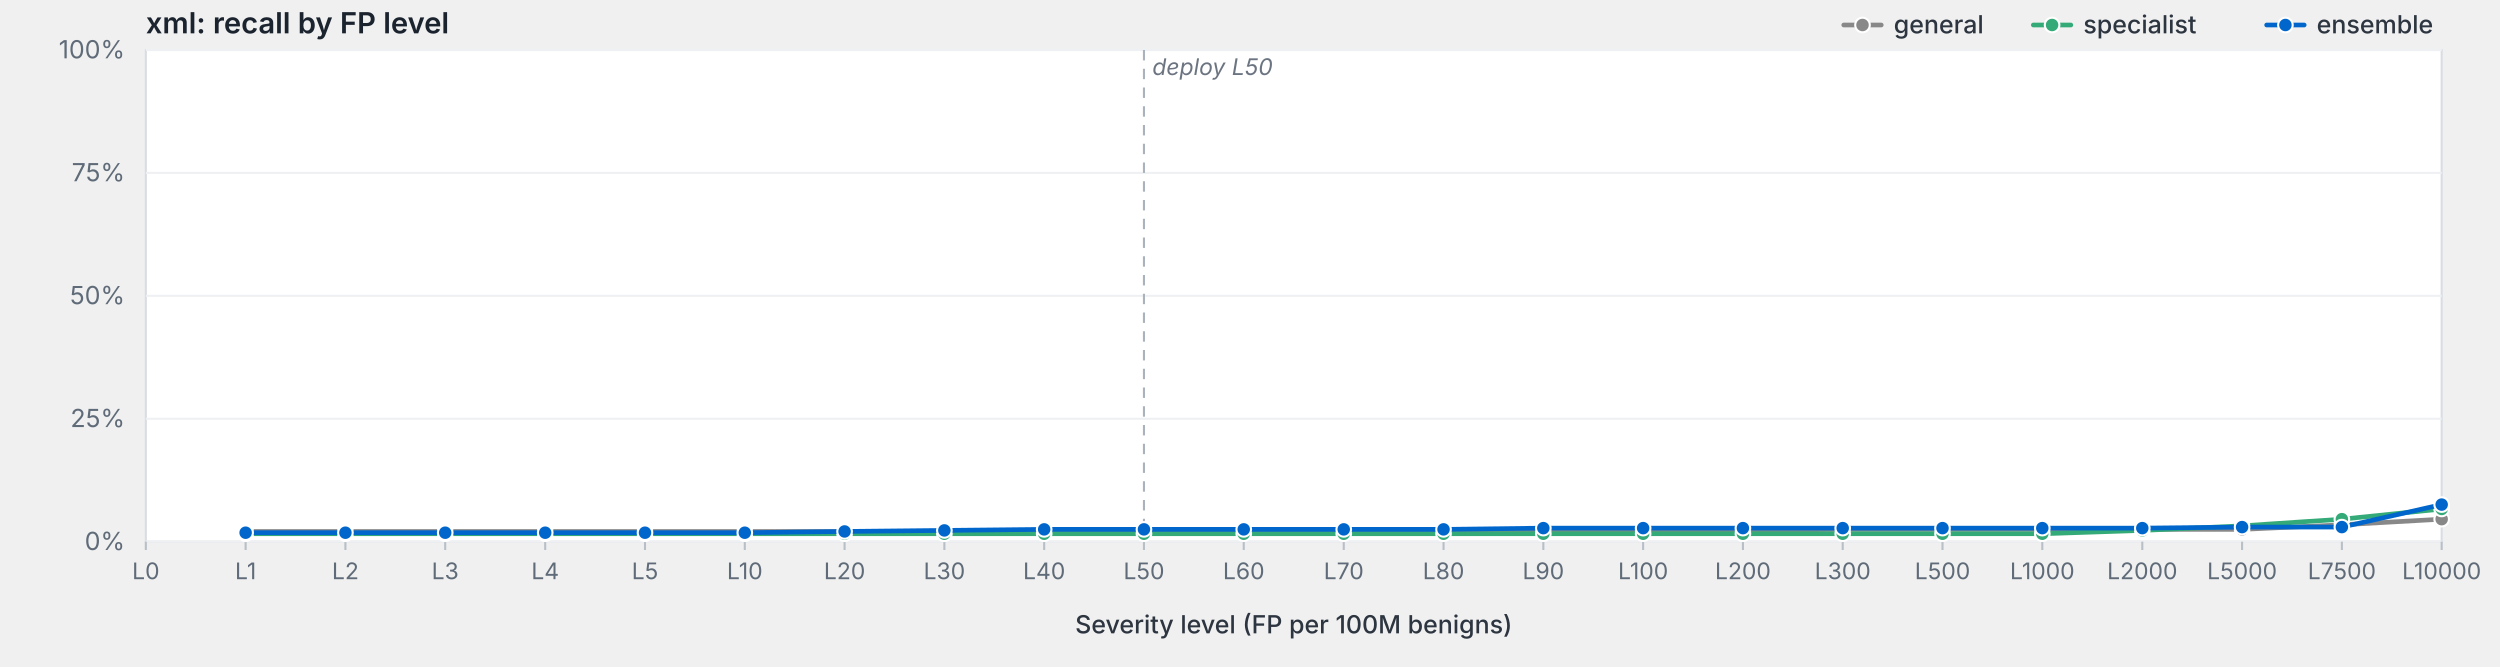
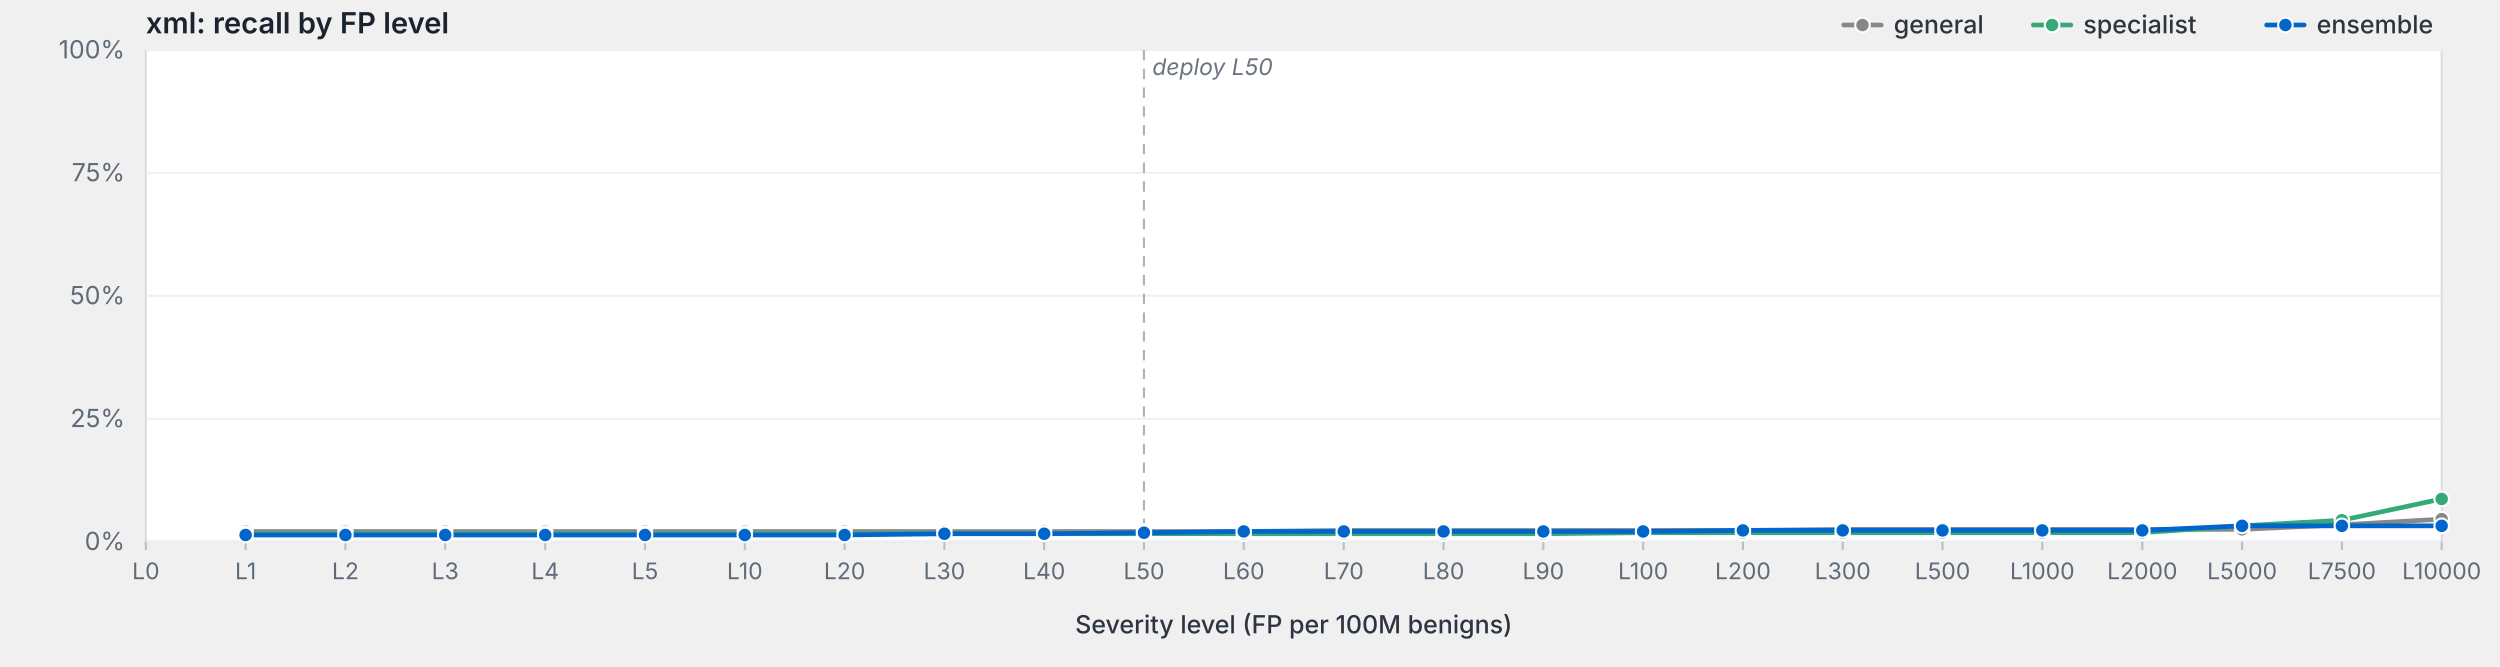
<svg xmlns="http://www.w3.org/2000/svg" viewBox="0 0 1200 320" width="1200" height="320" preserveAspectRatio="xMidYMid meet" role="img" aria-label="xml: recall by FP level">
  <style>svg { background: #fdfdfd; }.frame { fill: #fff; stroke: #d8dde3; stroke-width: 1; }.grid { stroke: #eef0f3; stroke-width: 1; }.tick { stroke: #b8bfc7; stroke-width: 1; }.axis-label { fill: #5f6b78; font-family: -apple-system, BlinkMacSystemFont, "Segoe UI", system-ui, sans-serif; font-size: 12px; }.x-label { fill: #5f6b78; font-family: -apple-system, BlinkMacSystemFont, "Segoe UI", system-ui, sans-serif; font-size: 11px; }.axis-title { fill: #2d3540; font-family: -apple-system, BlinkMacSystemFont, "Segoe UI", system-ui, sans-serif; font-size: 12px; font-weight: 500; }.title { fill: #1a232e; font-family: -apple-system, BlinkMacSystemFont, "Segoe UI", system-ui, sans-serif; font-size: 14px; font-weight: 600; }.deploy-marker { stroke: #aab2bd; stroke-width: 1; stroke-dasharray: 5,4; }.deploy-label { fill: #6b7480; font-family: -apple-system, BlinkMacSystemFont, "Segoe UI", system-ui, sans-serif; font-size: 11px; font-style: italic; }.curve { fill: none; stroke-width: 2.25; stroke-linejoin: round; stroke-linecap: round; }.marker { stroke: #fff; stroke-width: 1; }.legend-text { fill: #2d3540; font-family: -apple-system, BlinkMacSystemFont, "Segoe UI", system-ui, sans-serif; font-size: 12px; font-weight: 500; }</style>
  <text class="title" x="70" y="16">xml: recall by FP level</text>
  <rect class="frame" x="70" y="24" width="1102" height="236" />
  <line class="grid" x1="70" y1="260.0" x2="1172" y2="260.0" />
  <text class="axis-label" x="60" y="264.0" text-anchor="end">0%</text>
  <line class="grid" x1="70" y1="201.0" x2="1172" y2="201.0" />
  <text class="axis-label" x="60" y="205.0" text-anchor="end">25%</text>
  <line class="grid" x1="70" y1="142.0" x2="1172" y2="142.0" />
  <text class="axis-label" x="60" y="146.0" text-anchor="end">50%</text>
  <line class="grid" x1="70" y1="83.0" x2="1172" y2="83.0" />
  <text class="axis-label" x="60" y="87.0" text-anchor="end">75%</text>
  <line class="grid" x1="70" y1="24.0" x2="1172" y2="24.0" />
  <text class="axis-label" x="60" y="28.0" text-anchor="end">100%</text>
  <line class="deploy-marker" x1="549.1" y1="24" x2="549.1" y2="260" />
  <text class="deploy-label" x="553.1" y="36" text-anchor="start">deploy L50</text>
  <line class="tick" x1="70.0" y1="260" x2="70.0" y2="264" />
  <text class="x-label" x="70.0" y="278" text-anchor="middle">L0</text>
  <line class="tick" x1="117.9" y1="260" x2="117.9" y2="264" />
  <text class="x-label" x="117.9" y="278" text-anchor="middle">L1</text>
  <line class="tick" x1="165.8" y1="260" x2="165.8" y2="264" />
  <text class="x-label" x="165.8" y="278" text-anchor="middle">L2</text>
  <line class="tick" x1="213.7" y1="260" x2="213.7" y2="264" />
  <text class="x-label" x="213.7" y="278" text-anchor="middle">L3</text>
  <line class="tick" x1="261.7" y1="260" x2="261.7" y2="264" />
  <text class="x-label" x="261.7" y="278" text-anchor="middle">L4</text>
  <line class="tick" x1="309.6" y1="260" x2="309.6" y2="264" />
  <text class="x-label" x="309.6" y="278" text-anchor="middle">L5</text>
  <line class="tick" x1="357.5" y1="260" x2="357.5" y2="264" />
  <text class="x-label" x="357.5" y="278" text-anchor="middle">L10</text>
  <line class="tick" x1="405.4" y1="260" x2="405.4" y2="264" />
  <text class="x-label" x="405.4" y="278" text-anchor="middle">L20</text>
  <line class="tick" x1="453.3" y1="260" x2="453.3" y2="264" />
  <text class="x-label" x="453.3" y="278" text-anchor="middle">L30</text>
  <line class="tick" x1="501.2" y1="260" x2="501.2" y2="264" />
  <text class="x-label" x="501.2" y="278" text-anchor="middle">L40</text>
  <line class="tick" x1="549.1" y1="260" x2="549.1" y2="264" />
  <text class="x-label" x="549.1" y="278" text-anchor="middle">L50</text>
  <line class="tick" x1="597.0" y1="260" x2="597.0" y2="264" />
  <text class="x-label" x="597.0" y="278" text-anchor="middle">L60</text>
  <line class="tick" x1="645.0" y1="260" x2="645.0" y2="264" />
  <text class="x-label" x="645.0" y="278" text-anchor="middle">L70</text>
  <line class="tick" x1="692.9" y1="260" x2="692.9" y2="264" />
  <text class="x-label" x="692.9" y="278" text-anchor="middle">L80</text>
  <line class="tick" x1="740.8" y1="260" x2="740.8" y2="264" />
  <text class="x-label" x="740.8" y="278" text-anchor="middle">L90</text>
  <line class="tick" x1="788.7" y1="260" x2="788.7" y2="264" />
  <text class="x-label" x="788.7" y="278" text-anchor="middle">L100</text>
  <line class="tick" x1="836.6" y1="260" x2="836.6" y2="264" />
  <text class="x-label" x="836.6" y="278" text-anchor="middle">L200</text>
  <line class="tick" x1="884.5" y1="260" x2="884.5" y2="264" />
  <text class="x-label" x="884.5" y="278" text-anchor="middle">L300</text>
  <line class="tick" x1="932.4" y1="260" x2="932.4" y2="264" />
  <text class="x-label" x="932.4" y="278" text-anchor="middle">L500</text>
  <line class="tick" x1="980.3" y1="260" x2="980.3" y2="264" />
  <text class="x-label" x="980.3" y="278" text-anchor="middle">L1000</text>
  <line class="tick" x1="1028.3" y1="260" x2="1028.3" y2="264" />
  <text class="x-label" x="1028.3" y="278" text-anchor="middle">L2000</text>
  <line class="tick" x1="1076.2" y1="260" x2="1076.2" y2="264" />
  <text class="x-label" x="1076.2" y="278" text-anchor="middle">L5000</text>
  <line class="tick" x1="1124.1" y1="260" x2="1124.1" y2="264" />
  <text class="x-label" x="1124.1" y="278" text-anchor="middle">L7500</text>
  <line class="tick" x1="1172.0" y1="260" x2="1172.0" y2="264" />
  <text class="x-label" x="1172.0" y="278" text-anchor="middle">L10000</text>
  <text class="axis-title" x="621.0" y="304" text-anchor="middle">Severity level (FP per 100M benigns)</text>
  <path class="curve" d="M117.9,255.1 L165.8,255.1 L213.7,255.1 L261.7,255.1 L309.6,255.1 L357.5,255.1 L405.4,255.1 L453.3,255.1 L501.2,255.1 L549.1,255.1 L597.0,255.1 L645.0,254.6 L692.9,254.6 L740.8,254.6 L788.7,254.6 L836.6,254.6 L884.5,254.1 L932.4,254.1 L980.3,254.1 L1028.3,254.1 L1076.2,254.1 L1124.1,251.9 L1172.0,249.2" stroke="#888" />
  <circle class="marker" cx="117.9" cy="255.1" r="3.5" fill="#888" />
  <circle class="marker" cx="165.8" cy="255.1" r="3.5" fill="#888" />
  <circle class="marker" cx="213.7" cy="255.1" r="3.5" fill="#888" />
  <circle class="marker" cx="261.7" cy="255.1" r="3.5" fill="#888" />
  <circle class="marker" cx="309.6" cy="255.1" r="3.5" fill="#888" />
  <circle class="marker" cx="357.5" cy="255.1" r="3.5" fill="#888" />
  <circle class="marker" cx="405.4" cy="255.1" r="3.5" fill="#888" />
  <circle class="marker" cx="453.3" cy="255.1" r="3.5" fill="#888" />
  <circle class="marker" cx="501.2" cy="255.1" r="3.5" fill="#888" />
  <circle class="marker" cx="549.1" cy="255.1" r="3.5" fill="#888" />
  <circle class="marker" cx="597.0" cy="255.1" r="3.5" fill="#888" />
  <circle class="marker" cx="645.0" cy="254.6" r="3.5" fill="#888" />
  <circle class="marker" cx="692.9" cy="254.6" r="3.5" fill="#888" />
  <circle class="marker" cx="740.8" cy="254.6" r="3.5" fill="#888" />
  <circle class="marker" cx="788.7" cy="254.6" r="3.5" fill="#888" />
  <circle class="marker" cx="836.6" cy="254.6" r="3.5" fill="#888" />
  <circle class="marker" cx="884.5" cy="254.1" r="3.5" fill="#888" />
  <circle class="marker" cx="932.4" cy="254.1" r="3.5" fill="#888" />
  <circle class="marker" cx="980.3" cy="254.1" r="3.5" fill="#888" />
  <circle class="marker" cx="1028.3" cy="254.1" r="3.5" fill="#888" />
  <circle class="marker" cx="1076.2" cy="254.1" r="3.5" fill="#888" />
  <circle class="marker" cx="1124.1" cy="251.9" r="3.5" fill="#888" />
  <circle class="marker" cx="1172.0" cy="249.2" r="3.5" fill="#888" />
-   <path class="curve" d="M117.9,256.2 L165.8,256.2 L213.7,256.2 L261.7,256.2 L309.6,256.2 L357.5,256.2 L405.4,256.2 L453.3,256.2 L501.2,256.2 L549.1,256.2 L597.0,256.2 L645.0,256.2 L692.9,256.2 L740.8,256.2 L788.7,256.2 L836.6,256.2 L884.5,256.2 L932.4,256.2 L980.3,256.2 L1028.3,254.6 L1076.2,252.4 L1124.1,249.2 L1172.0,244.3" stroke="#3a7" />
+   <path class="curve" d="M117.9,256.2 L165.8,256.2 L213.7,256.2 L261.7,256.2 L309.6,256.2 L357.5,256.2 L405.4,256.2 L453.3,256.2 L501.2,256.2 L549.1,256.2 L597.0,256.2 L645.0,256.2 L692.9,256.2 L740.8,256.2 L788.7,255.7 L836.6,255.7 L884.5,255.7 L932.4,255.7 L980.3,255.7 L1028.3,255.7 L1076.2,252.4 L1124.1,249.7 L1172.0,239.5" stroke="#3a7" />
  <circle class="marker" cx="117.9" cy="256.2" r="3.5" fill="#3a7" />
  <circle class="marker" cx="165.8" cy="256.2" r="3.5" fill="#3a7" />
  <circle class="marker" cx="213.7" cy="256.2" r="3.5" fill="#3a7" />
  <circle class="marker" cx="261.7" cy="256.2" r="3.5" fill="#3a7" />
  <circle class="marker" cx="309.6" cy="256.2" r="3.5" fill="#3a7" />
  <circle class="marker" cx="357.5" cy="256.2" r="3.5" fill="#3a7" />
  <circle class="marker" cx="405.4" cy="256.2" r="3.5" fill="#3a7" />
  <circle class="marker" cx="453.3" cy="256.2" r="3.5" fill="#3a7" />
  <circle class="marker" cx="501.2" cy="256.2" r="3.5" fill="#3a7" />
  <circle class="marker" cx="549.1" cy="256.2" r="3.5" fill="#3a7" />
  <circle class="marker" cx="597.0" cy="256.2" r="3.5" fill="#3a7" />
  <circle class="marker" cx="645.0" cy="256.2" r="3.5" fill="#3a7" />
  <circle class="marker" cx="692.9" cy="256.2" r="3.5" fill="#3a7" />
  <circle class="marker" cx="740.8" cy="256.2" r="3.5" fill="#3a7" />
-   <circle class="marker" cx="788.7" cy="256.2" r="3.5" fill="#3a7" />
-   <circle class="marker" cx="836.6" cy="256.2" r="3.5" fill="#3a7" />
-   <circle class="marker" cx="884.5" cy="256.2" r="3.5" fill="#3a7" />
-   <circle class="marker" cx="932.4" cy="256.2" r="3.5" fill="#3a7" />
-   <circle class="marker" cx="980.3" cy="256.2" r="3.5" fill="#3a7" />
-   <circle class="marker" cx="1028.3" cy="254.6" r="3.5" fill="#3a7" />
+   <circle class="marker" cx="788.7" cy="255.7" r="3.5" fill="#3a7" />
+   <circle class="marker" cx="836.6" cy="255.7" r="3.5" fill="#3a7" />
+   <circle class="marker" cx="884.5" cy="255.7" r="3.5" fill="#3a7" />
+   <circle class="marker" cx="932.4" cy="255.7" r="3.5" fill="#3a7" />
+   <circle class="marker" cx="980.3" cy="255.7" r="3.5" fill="#3a7" />
+   <circle class="marker" cx="1028.3" cy="255.7" r="3.5" fill="#3a7" />
  <circle class="marker" cx="1076.2" cy="252.4" r="3.5" fill="#3a7" />
-   <circle class="marker" cx="1124.1" cy="249.2" r="3.5" fill="#3a7" />
-   <circle class="marker" cx="1172.0" cy="244.3" r="3.5" fill="#3a7" />
-   <path class="curve" d="M117.9,255.7 L165.8,255.7 L213.7,255.7 L261.7,255.7 L309.6,255.7 L357.5,255.7 L405.4,255.1 L453.3,254.6 L501.2,254.1 L549.1,254.1 L597.0,254.1 L645.0,254.1 L692.9,254.1 L740.8,253.5 L788.7,253.5 L836.6,253.5 L884.5,253.5 L932.4,253.5 L980.3,253.5 L1028.3,253.5 L1076.2,253.0 L1124.1,253.0 L1172.0,242.2" stroke="#06c" />
-   <circle class="marker" cx="117.9" cy="255.7" r="3.5" fill="#06c" />
-   <circle class="marker" cx="165.8" cy="255.7" r="3.5" fill="#06c" />
-   <circle class="marker" cx="213.7" cy="255.7" r="3.5" fill="#06c" />
-   <circle class="marker" cx="261.7" cy="255.7" r="3.5" fill="#06c" />
-   <circle class="marker" cx="309.6" cy="255.7" r="3.5" fill="#06c" />
-   <circle class="marker" cx="357.5" cy="255.7" r="3.5" fill="#06c" />
-   <circle class="marker" cx="405.4" cy="255.1" r="3.5" fill="#06c" />
-   <circle class="marker" cx="453.3" cy="254.6" r="3.5" fill="#06c" />
-   <circle class="marker" cx="501.2" cy="254.1" r="3.5" fill="#06c" />
-   <circle class="marker" cx="549.1" cy="254.1" r="3.5" fill="#06c" />
-   <circle class="marker" cx="597.0" cy="254.1" r="3.5" fill="#06c" />
-   <circle class="marker" cx="645.0" cy="254.1" r="3.5" fill="#06c" />
-   <circle class="marker" cx="692.9" cy="254.1" r="3.5" fill="#06c" />
-   <circle class="marker" cx="740.8" cy="253.5" r="3.5" fill="#06c" />
-   <circle class="marker" cx="788.7" cy="253.5" r="3.5" fill="#06c" />
-   <circle class="marker" cx="836.6" cy="253.5" r="3.5" fill="#06c" />
-   <circle class="marker" cx="884.5" cy="253.5" r="3.5" fill="#06c" />
-   <circle class="marker" cx="932.4" cy="253.5" r="3.5" fill="#06c" />
-   <circle class="marker" cx="980.3" cy="253.5" r="3.5" fill="#06c" />
-   <circle class="marker" cx="1028.3" cy="253.5" r="3.5" fill="#06c" />
-   <circle class="marker" cx="1076.2" cy="253.0" r="3.5" fill="#06c" />
-   <circle class="marker" cx="1124.1" cy="253.0" r="3.5" fill="#06c" />
-   <circle class="marker" cx="1172.0" cy="242.2" r="3.5" fill="#06c" />
+   <circle class="marker" cx="1124.1" cy="249.7" r="3.5" fill="#3a7" />
+   <circle class="marker" cx="1172.0" cy="239.5" r="3.5" fill="#3a7" />
+   <path class="curve" d="M117.9,256.8 L165.8,256.8 L213.7,256.8 L261.7,256.8 L309.6,256.8 L357.5,256.8 L405.4,256.8 L453.3,256.2 L501.2,256.2 L549.1,255.7 L597.0,255.1 L645.0,255.1 L692.9,255.1 L740.8,255.1 L788.7,255.1 L836.6,254.6 L884.5,254.6 L932.4,254.6 L980.3,254.6 L1028.3,254.6 L1076.2,252.4 L1124.1,252.4 L1172.0,252.4" stroke="#06c" />
+   <circle class="marker" cx="117.9" cy="256.8" r="3.5" fill="#06c" />
+   <circle class="marker" cx="165.8" cy="256.8" r="3.5" fill="#06c" />
+   <circle class="marker" cx="213.7" cy="256.8" r="3.5" fill="#06c" />
+   <circle class="marker" cx="261.7" cy="256.8" r="3.5" fill="#06c" />
+   <circle class="marker" cx="309.6" cy="256.8" r="3.5" fill="#06c" />
+   <circle class="marker" cx="357.5" cy="256.8" r="3.5" fill="#06c" />
+   <circle class="marker" cx="405.4" cy="256.8" r="3.5" fill="#06c" />
+   <circle class="marker" cx="453.3" cy="256.2" r="3.5" fill="#06c" />
+   <circle class="marker" cx="501.2" cy="256.2" r="3.5" fill="#06c" />
+   <circle class="marker" cx="549.1" cy="255.7" r="3.5" fill="#06c" />
+   <circle class="marker" cx="597.0" cy="255.1" r="3.5" fill="#06c" />
+   <circle class="marker" cx="645.0" cy="255.1" r="3.5" fill="#06c" />
+   <circle class="marker" cx="692.9" cy="255.1" r="3.5" fill="#06c" />
+   <circle class="marker" cx="740.8" cy="255.1" r="3.5" fill="#06c" />
+   <circle class="marker" cx="788.7" cy="255.1" r="3.5" fill="#06c" />
+   <circle class="marker" cx="836.6" cy="254.6" r="3.5" fill="#06c" />
+   <circle class="marker" cx="884.5" cy="254.6" r="3.5" fill="#06c" />
+   <circle class="marker" cx="932.4" cy="254.6" r="3.5" fill="#06c" />
+   <circle class="marker" cx="980.3" cy="254.6" r="3.5" fill="#06c" />
+   <circle class="marker" cx="1028.3" cy="254.6" r="3.5" fill="#06c" />
+   <circle class="marker" cx="1076.2" cy="252.4" r="3.5" fill="#06c" />
+   <circle class="marker" cx="1124.1" cy="252.4" r="3.5" fill="#06c" />
+   <circle class="marker" cx="1172.0" cy="252.4" r="3.5" fill="#06c" />
  <line x1="1088.0" y1="12.0" x2="1106.0" y2="12.0" stroke="#06c" stroke-width="2.25" stroke-linecap="round" />
  <circle cx="1097.0" cy="12.0" r="3.5" fill="#06c" stroke="#fff" stroke-width="1" />
  <text class="legend-text" x="1112.0" y="16.0">ensemble</text>
  <line x1="976.0" y1="12.0" x2="994.0" y2="12.0" stroke="#3a7" stroke-width="2.25" stroke-linecap="round" />
  <circle cx="985.0" cy="12.0" r="3.5" fill="#3a7" stroke="#fff" stroke-width="1" />
  <text class="legend-text" x="1000.0" y="16.0">specialist</text>
  <line x1="885.0" y1="12.0" x2="903.0" y2="12.0" stroke="#888" stroke-width="2.25" stroke-linecap="round" />
  <circle cx="894.0" cy="12.0" r="3.5" fill="#888" stroke="#fff" stroke-width="1" />
  <text class="legend-text" x="909.0" y="16.0">general</text>
</svg>
